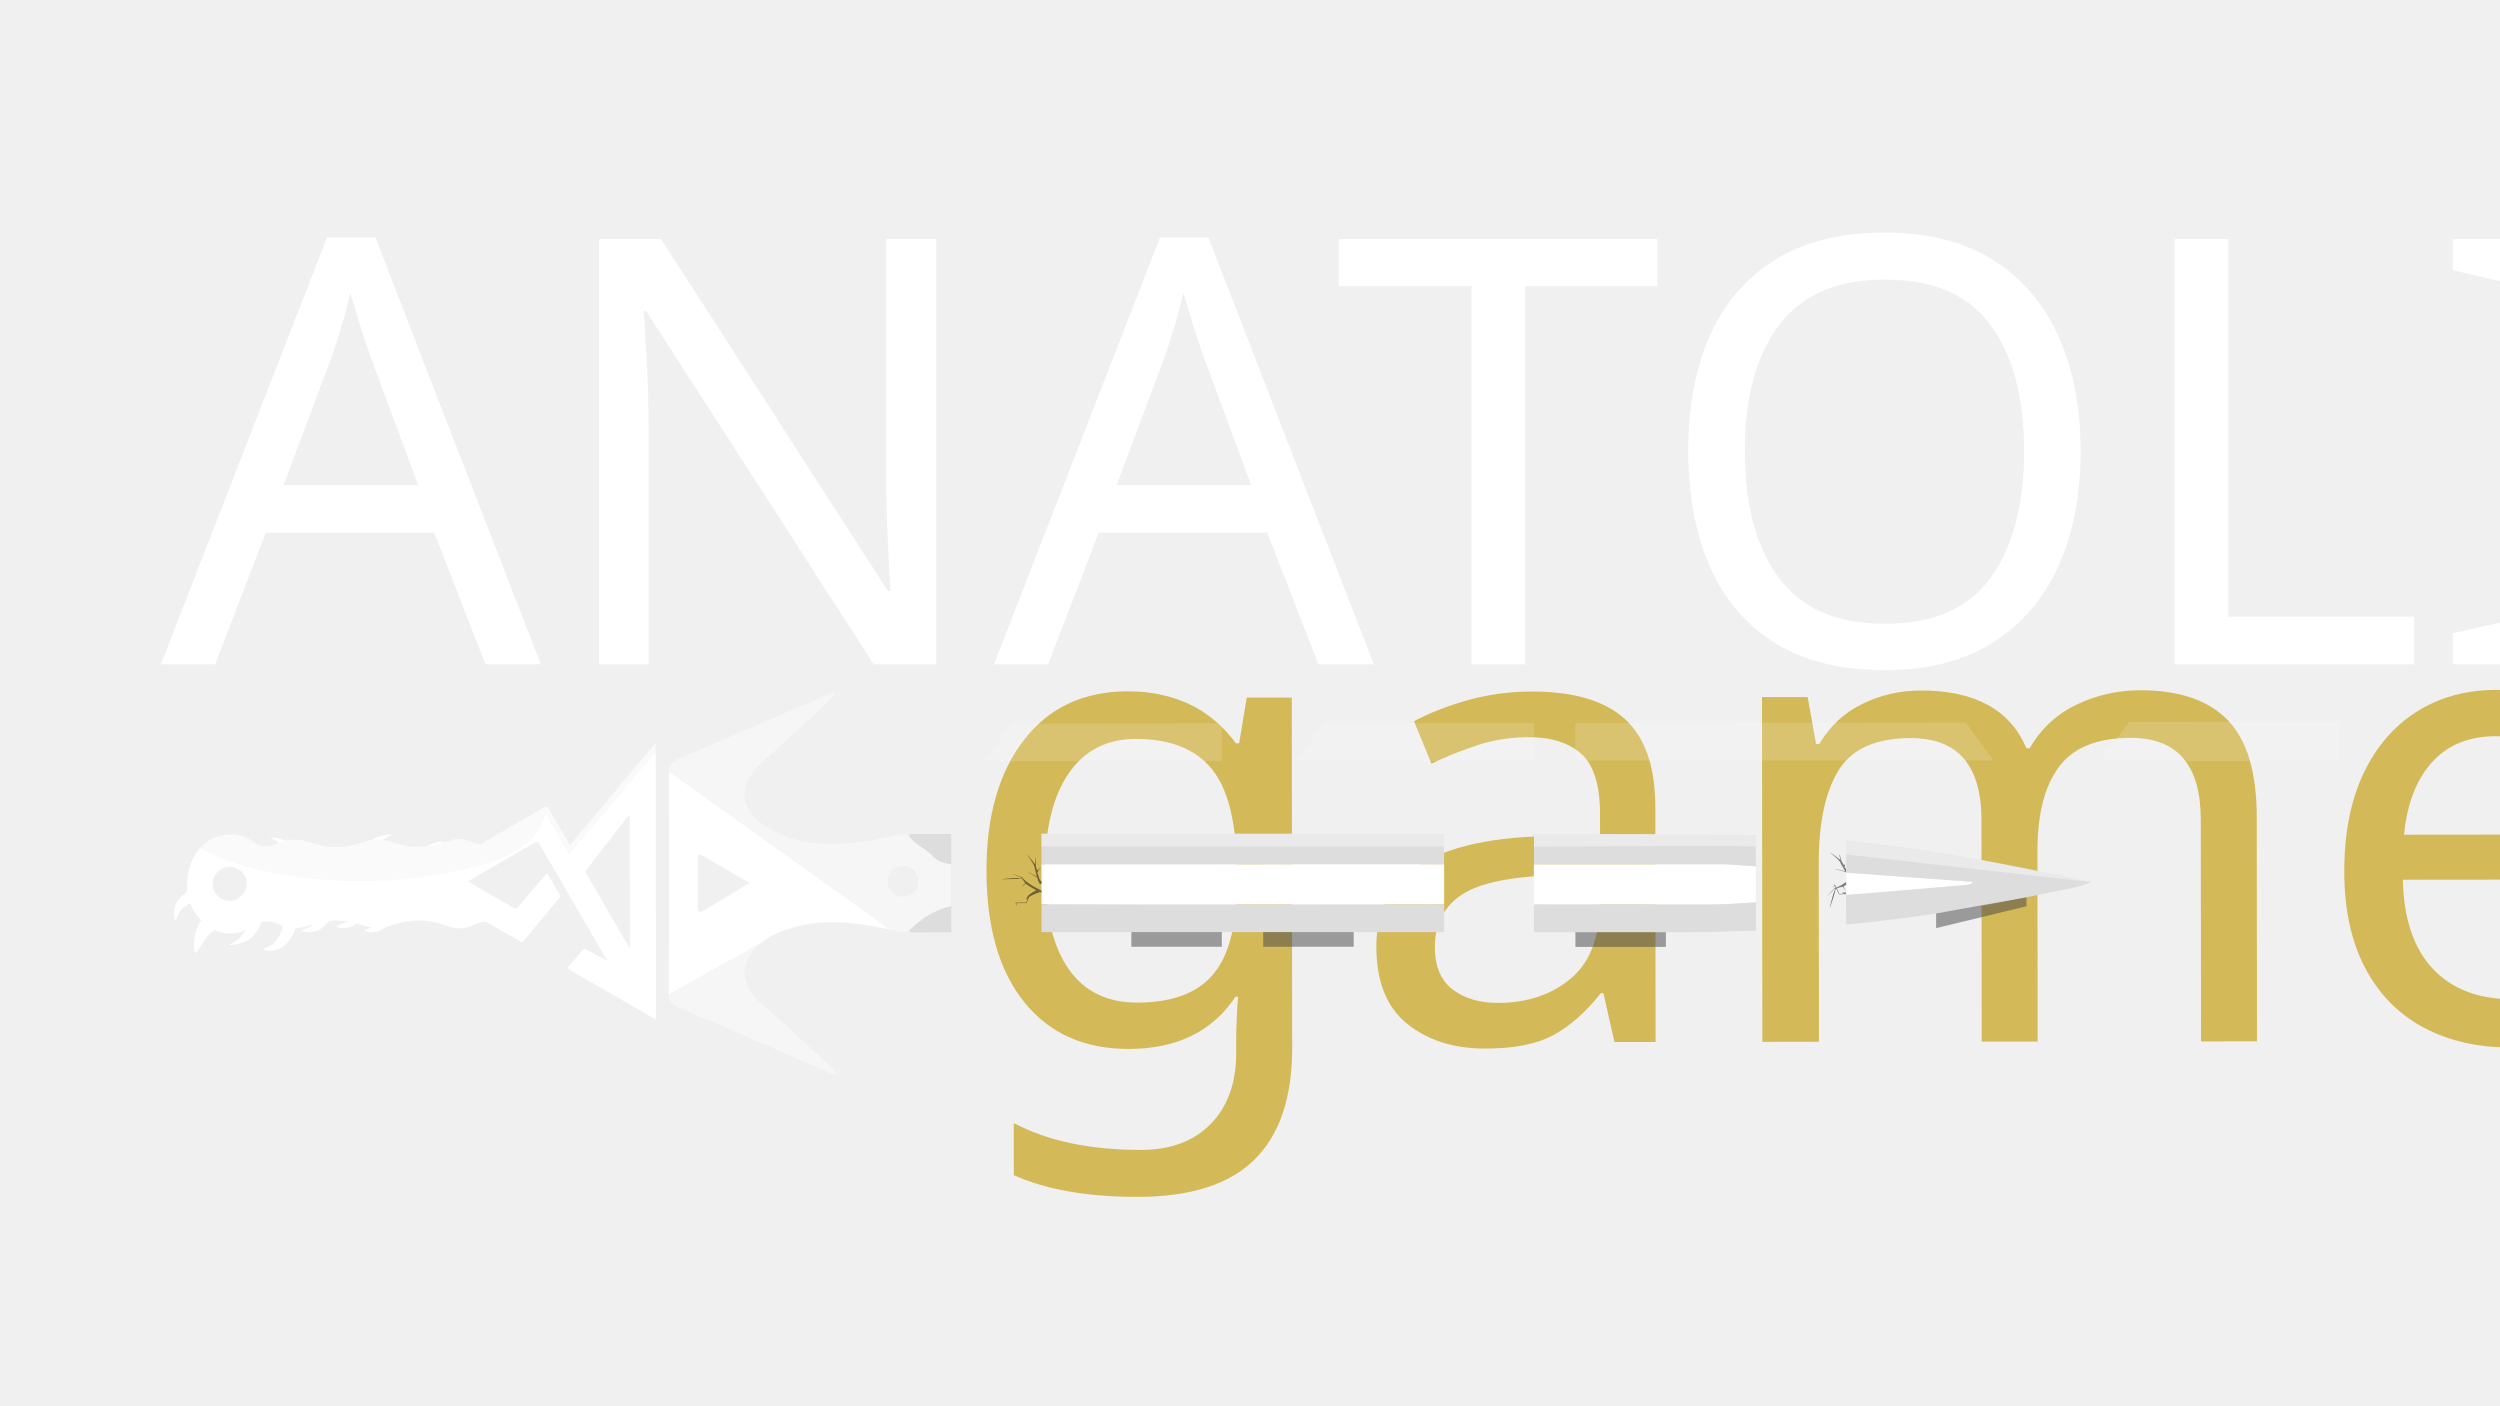
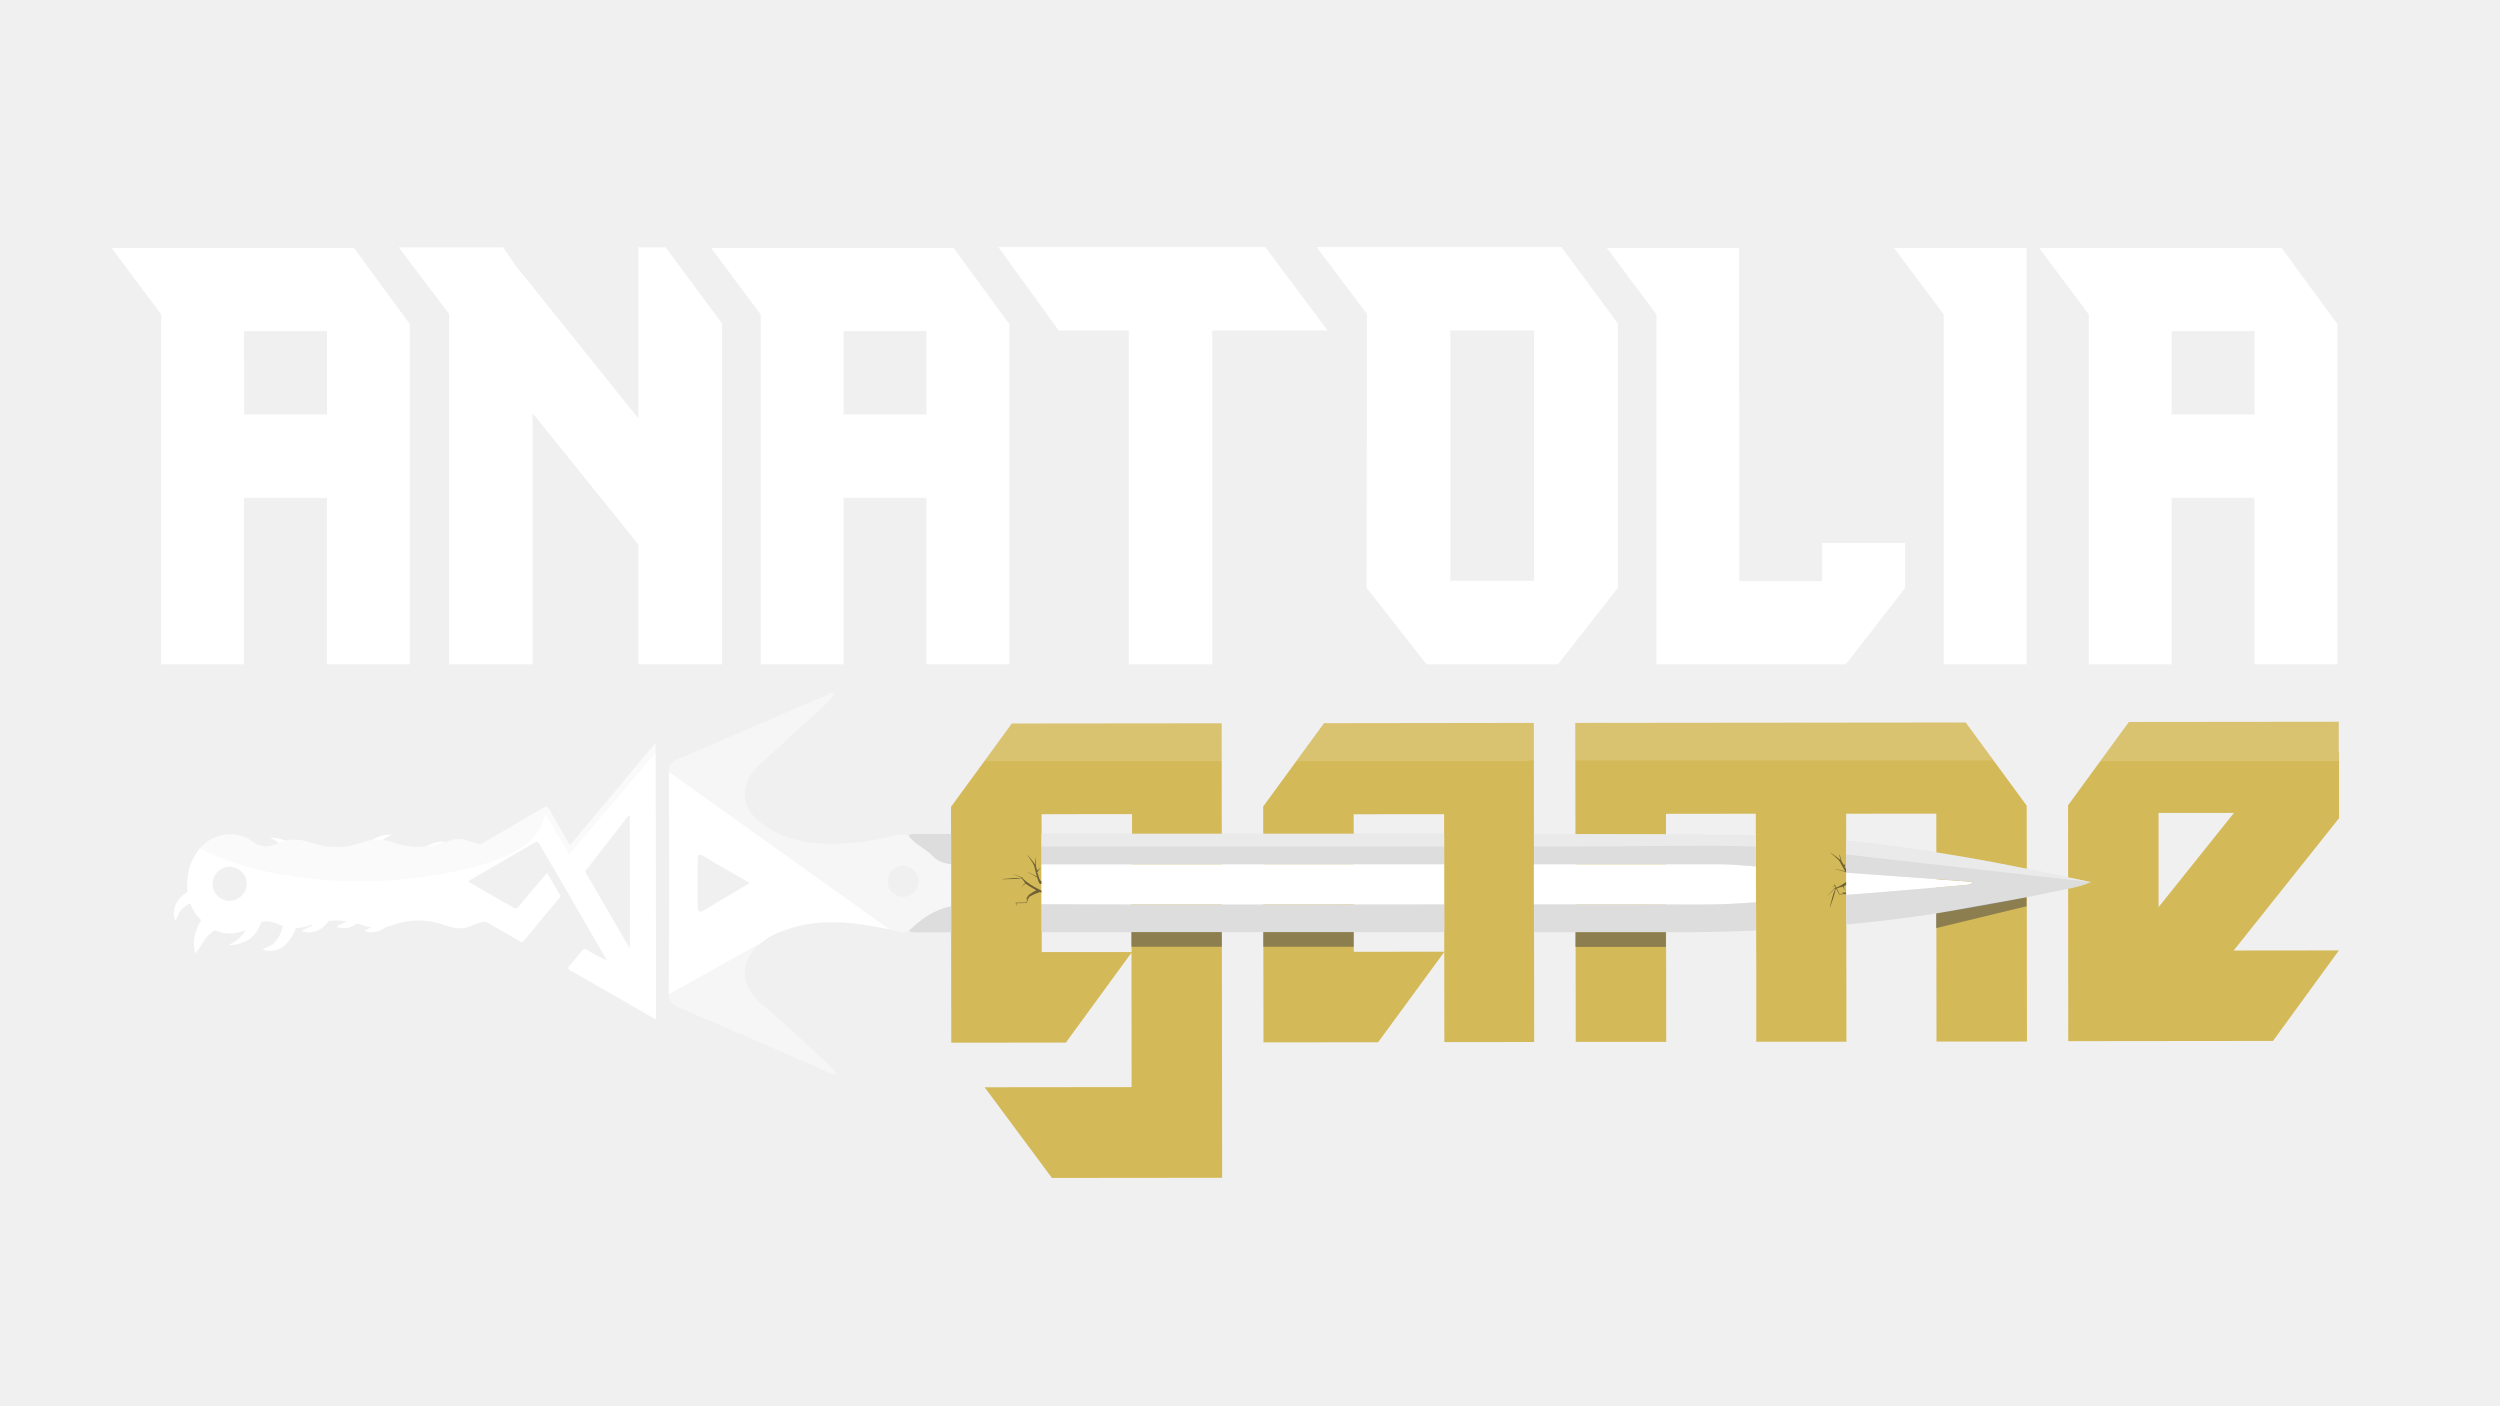
<svg xmlns="http://www.w3.org/2000/svg" id="Layer_1" data-name="Layer 1" viewBox="0 0 1366 768">
  <defs>
-     <style>.cls-1{font-size:351.45px;fill:#d4b958;}.cls-1,.cls-2{font-family:BigSpace, Big Space;}.cls-2{font-size:325.35px;}.cls-12,.cls-13,.cls-2,.cls-3,.cls-6{fill:#fff;}.cls-4{fill:#3d3d3e;}.cls-5{fill:#ddd;}.cls-6{opacity:0.38;}.cls-7{fill:#434344;}.cls-7,.cls-8{opacity:0.5;}.cls-8{fill:#0a0a0a;}.cls-9{fill:none;}.cls-10,.cls-14{fill:#b2b2b2;}.cls-10{opacity:0.12;}.cls-11{opacity:0.4;}.cls-12{opacity:0.35;}.cls-13{opacity:0.1;}.cls-14{opacity:0.07;}</style>
+     <style>.cls-1{fill:#d4b958;}.cls-2{fill:#fff;}.cls-3{fill:#3d3d3e;}.cls-4{fill:#ddd;}.cls-5{opacity:0.38;}.cls-6{opacity:0.5;}.cls-7{fill:#434344;}.cls-8{fill:#0a0a0a;}.cls-9{fill:none;}.cls-10{opacity:0.12;}.cls-11{fill:#b2b2b2;}.cls-12{opacity:0.4;}.cls-13{opacity:0.35;}.cls-14{opacity:0.1;}.cls-15{opacity:0.07;}</style>
  </defs>
-   <text class="cls-1" transform="translate(519.77 569.73) rotate(-0.06)">game</text>
-   <text class="cls-2" transform="translate(87.93 362.95)">ANATOLIA</text>
-   <path class="cls-3" d="M789.08,473.19v-1h-.7q-109.65,0-219.31.06l0,21.81c73.33.36,146.67.12,220,.12" />
-   <path class="cls-3" d="M959.38,473.41l-14.28-1c-2.3-.17-4.63-.15-7-.16h-100v22q45.81,0,91.62.06c10,0,19.84-.5,29.69-1.24" />
-   <path class="cls-3" d="M1008.75,489c22-1.6,44-3.62,66-5.47a4.46,4.46,0,0,0,3.32-1.62q-10.53-.8-21-1.57l-48.26-3.44" />
-   <path class="cls-4" d="M458.38,378.86l0,0,.21.08Z" />
-   <path class="cls-5" d="M504.77,509.44h15V495.07c-10.05,2.14-16.75,7.29-23.35,13.67C499,509.86,502,509.44,504.77,509.44Z" />
-   <path class="cls-5" d="M519.73,455.69H503.17c-2.3,0-4.69-.3-6.82.72,2.8,4.77,9.24,7.18,13.07,11.26,2.71,2.9,6.09,4.17,10.31,4.59V455.69Z" />
-   <path class="cls-5" d="M789.1,496.67v-2.46c-73.33,0-146.67.24-220-.12l0,15.23h65.29q77.36,0,154.71,0" />
-   <path class="cls-5" d="M789.06,457.66v-2.1c-5.37,0-104.27,0-154.32,0H569.06v16.72q109.65-.11,219.31-.06h.7" />
-   <path class="cls-6" d="M789.06,456.43v-.88h-220v7q109.65,0,219.31,0h.7" />
-   <path class="cls-5" d="M959.44,493c-9.85.74-19.74,1.27-29.69,1.24q-45.81-.13-91.62-.06v15.16q43.93,0,87.87,0c10.67,0,31.51-.81,33.49-.89" />
-   <path class="cls-5" d="M1008.76,505.12l1.23-.1c38.5-3.45,76.13-10.15,113.37-18.06,6-1.26,12.35-2,19.21-5-23.4-4.87-45.28-9.57-67.49-13.41-22-3.79-44.09-7-66.35-9.2v17.47L1057,480.3q10.53.76,21,1.57a4.46,4.46,0,0,1-3.32,1.62c-22,1.85-43.94,3.87-66,5.47v3.67" />
-   <path class="cls-5" d="M959.33,456.19c-4.67-.13-9.34-.23-14-.25q-53.58-.22-107.17-.25v16.53h100c2.32,0,4.65,0,7,.16l14.28,1" />
-   <rect class="cls-7" x="618.17" y="509.3" width="49.42" height="8.01" />
-   <rect class="cls-7" x="690.24" y="509.3" width="49.42" height="8.01" />
-   <rect class="cls-7" x="860.81" y="509.37" width="49.42" height="8.01" />
-   <polygon class="cls-7" points="1107.29 495.18 1057.9 507.11 1057.9 499.13 1107.29 490.29 1107.29 495.18" />
-   <path class="cls-8" d="M569.06,486.64l-3.82-2a39,39,0,0,1-4.54-3c-.65-.49-1.42-1.39-2.24-2l.38.13c.1,0,.17-.13.07-.18-1.76-.75-3.59-1.35-5.39-2,0,0-.07.06,0,.08,1.41.57,2.82,1.18,4.25,1.72l.3.36c-3.35-.22-6.91.33-10.25.56-.08,0-.08.14,0,.13,3.39-.13,7,0,10.36-.56a24.61,24.61,0,0,1,2,2.68,9.54,9.54,0,0,0-.78.66,5,5,0,0,0-1.24,1.64,0,0,0,0,0,.06,0,5.53,5.53,0,0,1,1.39-1.54,3.64,3.64,0,0,1,.8-.43l.07,0a41.52,41.52,0,0,0,4.21,2.71c.51.29,1,.57,1.54.84a26.2,26.2,0,0,0-3.65,2.2c-.16.1-.3.21-.45.31-.27.38-.57.73-.81,1.12s-.57.95-.81,1.44l.95-.74a15.36,15.36,0,0,0-.6,2.38c-1.68,0-3.39,0-5.08.06a.09.09,0,0,1,0-.05c0-.15-.25-.19-.28,0s0,.07,0,.11l-.84.05a.08.08,0,0,0,0,.16l.8,0a8.18,8.18,0,0,0-.1,1.48,0,0,0,0,0,.07,0,7.54,7.54,0,0,0,.33-1.48c1.69,0,3.39,0,5.07-.1,0,.08,0,.16,0,.23a.05.05,0,0,0,.1,0c0-.09,0-.19.08-.28a.16.16,0,0,0,0-.09c.33-1,.87-2,1.2-3,.31-.23.62-.45.94-.66a25.58,25.58,0,0,1,4.69-2,.89.89,0,0,0,.3-.18,3.26,3.26,0,0,0,1,.3Z" />
-   <path class="cls-8" d="M1008.75,486.85a4.9,4.9,0,0,1-1.13-1.55,3.16,3.16,0,0,1-.23-.89v-.07c.47-.27.92-.57,1.36-.86v-1.56c-.91.62-1.83,1.23-2.79,1.79s-2.17,1-3.14,1.57c.09-.11.2-.21.29-.32s-.09-.21-.18-.12c-1.54,1.46-2.91,3-4.34,4.57,0,0,0,.09.09,0,1.18-1.18,2.42-2.36,3.58-3.57l.54-.18c-1.47,3.14-2.1,6.71-3,10,0,.09.14.13.17,0,1.06-3.27,2.56-6.71,3.06-10.08a38,38,0,0,1,3.9-1.11,5.84,5.84,0,0,0,.5.94,5.06,5.06,0,0,0,1.36,1.53Z" />
-   <path class="cls-8" d="M1008.75,487.78c-.21,0-.41-.09-.62-.11a14.92,14.92,0,0,0-1.65-.1l1.08.53a16,16,0,0,0-2.4.5c-.71-1.52-1.45-3.07-2.26-4.55h0a.14.14,0,0,0-.09-.27l-.1,0c-.13-.25-.27-.5-.41-.74a.08.08,0,0,0-.14.07c.1.25.22.49.32.73a9.11,9.11,0,0,0-1.37.55,0,0,0,0,0,0,.08,8.38,8.38,0,0,0,1.48-.35c.7,1.53,1.5,3,2.29,4.52l-.22.06c-.06,0,0,.1,0,.09l.29-.05a.13.13,0,0,0,.09,0c1.08-.16,2.19-.09,3.26-.24l.37.21Z" />
-   <path class="cls-8" d="M569.06,481.49l-.58-.29c-.72-.87-1-2.71-1.43-3.81-.11-.3-.22-.61-.34-.91a.88.88,0,0,0,.35-.2c.21-.18.22-.33.32-.58a5.89,5.89,0,0,1,1.1-1.31.08.08,0,0,0-.12-.12,10.74,10.74,0,0,1-1.15,1c-.2.11-.41.12-.6.24-.19-.74-.34-1.43-.59-2.12a33.62,33.62,0,0,0-.23-5.14s0,0,0,0a26,26,0,0,0-.14,3.95c0,.1,0,.2,0,.3-.09-.16-.19-.31-.3-.47-1.16-1.62-2.46-3.18-3.76-4.7,0-.06-.16,0-.11.08a54.44,54.44,0,0,1,3.14,4.72,10.87,10.87,0,0,1,.62,1.53.22.22,0,0,0,0,.21c.48,1.68.86,3.4,1.32,5.09-1.59-.88-3.21-1.69-4.88-2.41-.08,0-.11.09,0,.13a42.4,42.4,0,0,1,5,2.73c.17.62.36,1.23.58,1.83a5.38,5.38,0,0,0,.92,1.7,2.64,2.64,0,0,0,.94,0Z" />
-   <path class="cls-8" d="M1008.7,474.93c-.14-.22-.27-.45-.4-.63s-.37-.53-.56-.79a.87.87,0,0,0,.28-.29c.07-.09.19,0,.33.11a1,1,0,0,1-.09-.18,1.51,1.51,0,0,1-.11-.22,1.12,1.12,0,0,1-.11-.25,1.48,1.48,0,0,1-.13-.21,1.22,1.22,0,0,1-.12-.19,3,3,0,0,0-.4.3,20.45,20.45,0,0,0-1.12-1.89c-.29-1.1-.59-2.22-.95-3.3,0,0,0-.07-.05-.1a1.12,1.12,0,0,1-.32-.53.13.13,0,0,1-.06-.07c.18,1,.46,2,.7,3l.06.29a5.11,5.11,0,0,0-.41-.38c-1.53-1.27-3.19-2.45-4.83-3.58-.06-.05-.15,0-.09.11a56.1,56.1,0,0,1,4.25,3.75,11.2,11.2,0,0,1,1,1.33.2.2,0,0,0,0,.21c.9,1.49,1.7,3.06,2.58,4.58a54.09,54.09,0,0,0-5.33-1.08c-.09,0-.09.11,0,.13a41.12,41.12,0,0,1,5.57,1.36l.31.48Z" />
-   <path class="cls-3" d="M509.42,467.67c-3.83-4.08-10.27-6.49-13.07-11.26-2.84-1.14-5.43-.23-8.2.36-5.7,1.22-11.42,2.53-17.26,3.2-17.21,2-34,2-49-6.29C404.55,444,402,430,415.43,417.41c5-4.68,10.27-9.2,15.22-13.91,8.55-8.17,18.38-15.59,25.67-24.49-2.84-1.2-4.56.78-6.46,1.59-26.52,11.34-52.89,22.87-79.46,34.14-4.12,1.74-4.92,3.85-4.91,7,.1,40.51.17,81-.09,121.53,0,4,2.13,5.86,6.27,7.6,12.41,5.21,24.72,10.57,37,15.91,15.7,6.79,31.38,13.62,47.88,20.78-.43-3.66-3.38-5.41-5.52-7.38-11.42-10.53-22.55-21.26-34.63-31.35-15.73-13.15-11.54-30.6,9.89-39.57,19.46-8.14,39.52-5.64,59.59-1.48,3.42.71,6.7,2.36,10.46.94,6.6-6.38,13.3-11.53,23.35-13.67V472.26C515.51,471.84,512.13,470.57,509.42,467.67Zm-125.33,30c-2.54,1.48-2.86-.4-2.86-2.37q0-12.84,0-25.69c0-2.83.8-3.29,3.43-1.68,7.9,4.83,16,9.35,24.95,14.53C400.58,487.88,392.38,492.86,384.09,497.68ZM493.48,490a8.44,8.44,0,1,1,8.43-8.43A8.43,8.43,0,0,1,493.48,490Z" />
+   <path class="cls-1" d="M538,594.08l80.31-.09-.07-73.45L582.4,569.66l-62.63.07-.14-128.88,33.24-45.51,114.64-.12.26,248.32-93,.09Zm80.2-104.25h.35l0-45-49.42.05.08,75.33,49.08,0Z" />
+   <path class="cls-1" d="M690.21,440.67l33.24-45.51L838.08,395l.19,174.35-49.08.05-.05-49.25L753,569.48l-62.64.07Zm98.85,4.19-49.42.05.08,75.16,49.42-.05Z" />
+   <path class="cls-1" d="M860.74,395l213.31-.22,33.34,45.44.13,128.88-49.42,0L1058,444.57l-49.25.05.13,124.59-49.25,0,0-38.44-.27-86.15-49.08.06.14,124.59-49.43,0Z" />
+   <path class="cls-1" d="M1130,440l33.24-45.51,114.64-.12v16.47h.18l0,36.21-57.58,72.31,57.49-.06-36,49.46-111.88.12Zm90.61,4.2-41.18,0,0,51.48Z" />
+   <path class="cls-2" d="M193.41,135.46l30.5,41.63V363H178.64v-91H133.36v91H88.09V171.84L60.92,135.46Zm-60,91h45.28V180.9H133.36Z" />
+   <path class="cls-2" d="M363.71,135.15l30.82,41.62V363H348.78V297.5L291,225.7V363H245.36V171.53l-27.48-36.38h57l7,10.16,66.88,83.25V135.15Z" />
+   <path class="cls-2" d="M521,135.46l30.5,41.63V363H506.21v-91H460.93v91H415.66V171.84l-27.17-36.38Zm-60.05,91h45.28V180.9H460.93Z" />
+   <path class="cls-2" d="M616.77,363V180.58H578.49l-33-45.59H691.28l34.15,45.59H662.37V363Z" />
+   <path class="cls-2" d="M746.72,321.17l.16-149.64L719.4,135H853.16L884,176.77v144.4L851.25,363h-71.8Zm91.5-140.59H792.47V317.36h45.75Z" />
+   <path class="cls-2" d="M905.11,363V171.84l-27.17-36.38h72.28v80.71h.16V317.52h45.28V296.71h45.27v24.62L1008.52,363Z" />
+   <path class="cls-2" d="M1062.06,171.84l-27.17-36.38h72.44V363h-45.27Z" />
+   <path class="cls-2" d="M1246.66,135.46l30.5,41.63V363h-45.28v-91h-45.27v91h-45.28V171.84l-27.16-36.38Zm-60.05,91h45.27V180.9h-45.27Z" />
+   <path class="cls-2" d="M789.08,473.19v-1h-.7q-109.65,0-219.31.06l0,21.81c73.33.36,146.67.12,220,.12" />
+   <path class="cls-2" d="M959.38,473.41l-14.28-1c-2.3-.17-4.63-.15-7-.16h-100v22q45.81,0,91.62.06c10,0,19.84-.5,29.69-1.24" />
+   <path class="cls-2" d="M1008.75,489c22-1.6,44-3.62,66-5.47a4.46,4.46,0,0,0,3.32-1.62q-10.53-.8-21-1.57l-48.26-3.44" />
+   <path class="cls-3" d="M458.38,378.86l0,0,.21.08Z" />
+   <path class="cls-4" d="M504.77,509.44h15V495.07c-10.05,2.14-16.75,7.29-23.35,13.67C499,509.86,502,509.44,504.77,509.44Z" />
+   <path class="cls-4" d="M519.73,455.69H503.17c-2.3,0-4.69-.3-6.82.72,2.8,4.77,9.24,7.18,13.07,11.26,2.71,2.9,6.09,4.17,10.31,4.59V455.69Z" />
+   <path class="cls-4" d="M789.1,496.67v-2.46c-73.33,0-146.67.24-220-.12l0,15.23h65.29q77.36,0,154.71,0" />
+   <path class="cls-4" d="M789.06,457.66v-2.1c-5.37,0-104.27,0-154.32,0H569.06v16.72q109.65-.11,219.31-.06h.7" />
+   <g class="cls-5">
+     <path class="cls-2" d="M789.06,456.43v-.88h-220v7q109.65,0,219.31,0h.7" />
+   </g>
+   <path class="cls-4" d="M959.44,493c-9.85.74-19.74,1.27-29.69,1.24q-45.81-.13-91.62-.06v15.16q43.93,0,87.87,0c10.67,0,31.51-.81,33.49-.89" />
+   <path class="cls-4" d="M1008.76,505.12l1.23-.1c38.5-3.45,76.13-10.15,113.37-18.06,6-1.26,12.35-2,19.21-5-23.4-4.87-45.28-9.57-67.49-13.41-22-3.79-44.09-7-66.35-9.2v17.47L1057,480.3q10.53.76,21,1.57a4.46,4.46,0,0,1-3.32,1.62c-22,1.85-43.94,3.87-66,5.47v3.67" />
+   <path class="cls-4" d="M959.33,456.19c-4.67-.13-9.34-.23-14-.25q-53.58-.22-107.17-.25v16.53h100c2.32,0,4.65,0,7,.16l14.28,1" />
+   <g class="cls-6">
+     <rect class="cls-7" x="618.17" y="509.3" width="49.42" height="8.01" />
+   </g>
+   <g class="cls-6">
+     <rect class="cls-7" x="690.24" y="509.3" width="49.42" height="8.01" />
+   </g>
+   <g class="cls-6">
+     <rect class="cls-7" x="860.81" y="509.37" width="49.42" height="8.01" />
+   </g>
+   <g class="cls-6">
+     <polygon class="cls-7" points="1107.29 495.18 1057.9 507.11 1057.9 499.13 1107.29 490.29 1107.29 495.18" />
+   </g>
+   <g class="cls-6">
+     <path class="cls-8" d="M569.06,486.64l-3.82-2a39,39,0,0,1-4.54-3c-.65-.49-1.42-1.39-2.24-2l.38.13c.1,0,.17-.13.07-.18-1.76-.75-3.59-1.35-5.39-2,0,0-.07.06,0,.08,1.41.57,2.82,1.18,4.25,1.72l.3.36c-3.35-.22-6.91.33-10.25.56-.08,0-.08.14,0,.13,3.39-.13,7,0,10.36-.56a24.61,24.61,0,0,1,2,2.68,9.54,9.54,0,0,0-.78.66,5,5,0,0,0-1.24,1.64,0,0,0,0,0,.06,0,5.53,5.53,0,0,1,1.39-1.54,3.64,3.64,0,0,1,.8-.43l.07,0a41.52,41.52,0,0,0,4.21,2.71c.51.29,1,.57,1.54.84a26.2,26.2,0,0,0-3.65,2.2c-.16.1-.3.21-.45.31-.27.38-.57.73-.81,1.12s-.57.95-.81,1.44l.95-.74a15.36,15.36,0,0,0-.6,2.38c-1.68,0-3.39,0-5.08.06a.09.09,0,0,1,0-.05c0-.15-.25-.19-.28,0s0,.07,0,.11l-.84.05a.08.08,0,0,0,0,.16l.8,0a8.18,8.18,0,0,0-.1,1.48,0,0,0,0,0,.07,0,7.54,7.54,0,0,0,.33-1.48c1.69,0,3.39,0,5.07-.1,0,.08,0,.16,0,.23a.05.05,0,0,0,.1,0c0-.09,0-.19.08-.28a.16.16,0,0,0,0-.09c.33-1,.87-2,1.2-3,.31-.23.62-.45.94-.66a25.58,25.58,0,0,1,4.69-2,.89.89,0,0,0,.3-.18,3.26,3.26,0,0,0,1,.3Z" />
+   </g>
+   <g class="cls-6">
+     <path class="cls-8" d="M1008.75,486.85a4.9,4.9,0,0,1-1.13-1.55,3.16,3.16,0,0,1-.23-.89v-.07c.47-.27.92-.57,1.36-.86v-1.56c-.91.62-1.83,1.23-2.79,1.79s-2.17,1-3.14,1.57c.09-.11.2-.21.29-.32s-.09-.21-.18-.12c-1.54,1.46-2.91,3-4.34,4.57,0,0,0,.09.09,0,1.18-1.18,2.42-2.36,3.58-3.57l.54-.18c-1.47,3.14-2.1,6.71-3,10,0,.09.14.13.17,0,1.06-3.27,2.56-6.71,3.06-10.08a38,38,0,0,1,3.9-1.11,5.84,5.84,0,0,0,.5.94,5.06,5.06,0,0,0,1.36,1.53Z" />
+   </g>
+   <g class="cls-6">
+     <path class="cls-8" d="M1008.75,487.78c-.21,0-.41-.09-.62-.11a14.92,14.92,0,0,0-1.65-.1l1.08.53a16,16,0,0,0-2.4.5c-.71-1.52-1.45-3.07-2.26-4.55h0a.14.14,0,0,0-.09-.27l-.1,0c-.13-.25-.27-.5-.41-.74a.08.08,0,0,0-.14.07c.1.25.22.49.32.73a9.11,9.11,0,0,0-1.37.55,0,0,0,0,0,0,.08,8.38,8.38,0,0,0,1.48-.35c.7,1.53,1.5,3,2.29,4.52l-.22.06c-.06,0,0,.1,0,.09l.29-.05a.13.13,0,0,0,.09,0c1.08-.16,2.19-.09,3.26-.24l.37.21Z" />
+   </g>
+   <g class="cls-6">
+     <path class="cls-8" d="M569.06,481.49l-.58-.29c-.72-.87-1-2.71-1.43-3.81-.11-.3-.22-.61-.34-.91a.88.88,0,0,0,.35-.2c.21-.18.22-.33.32-.58a5.89,5.89,0,0,1,1.1-1.31.08.08,0,0,0-.12-.12,10.74,10.74,0,0,1-1.15,1c-.2.11-.41.12-.6.24-.19-.74-.34-1.43-.59-2.12a33.62,33.62,0,0,0-.23-5.14s0,0,0,0a26,26,0,0,0-.14,3.95c0,.1,0,.2,0,.3-.09-.16-.19-.31-.3-.47-1.16-1.62-2.46-3.18-3.76-4.7,0-.06-.16,0-.11.08a54.44,54.44,0,0,1,3.14,4.72,10.87,10.87,0,0,1,.62,1.53.22.22,0,0,0,0,.21c.48,1.68.86,3.4,1.32,5.09-1.59-.88-3.21-1.69-4.88-2.41-.08,0-.11.09,0,.13a42.4,42.4,0,0,1,5,2.73c.17.62.36,1.23.58,1.83a5.38,5.38,0,0,0,.92,1.7,2.64,2.64,0,0,0,.94,0Z" />
+   </g>
+   <g class="cls-6">
+     <path class="cls-8" d="M1008.7,474.93c-.14-.22-.27-.45-.4-.63s-.37-.53-.56-.79a.87.87,0,0,0,.28-.29c.07-.09.19,0,.33.11a1,1,0,0,1-.09-.18,1.51,1.51,0,0,1-.11-.22,1.12,1.12,0,0,1-.11-.25,1.48,1.48,0,0,1-.13-.21,1.22,1.22,0,0,1-.12-.19,3,3,0,0,0-.4.3,20.45,20.45,0,0,0-1.12-1.89c-.29-1.1-.59-2.22-.95-3.3,0,0,0-.07-.05-.1a1.12,1.12,0,0,1-.32-.53.13.13,0,0,1-.06-.07c.18,1,.46,2,.7,3l.06.29a5.11,5.11,0,0,0-.41-.38c-1.53-1.27-3.19-2.45-4.83-3.58-.06-.05-.15,0-.09.11a56.1,56.1,0,0,1,4.25,3.75,11.2,11.2,0,0,1,1,1.33.2.2,0,0,0,0,.21c.9,1.49,1.7,3.06,2.58,4.58a54.09,54.09,0,0,0-5.33-1.08c-.09,0-.09.11,0,.13a41.12,41.12,0,0,1,5.57,1.36l.31.48Z" />
+   </g>
+   <path class="cls-2" d="M509.42,467.67c-3.83-4.08-10.27-6.49-13.07-11.26-2.84-1.14-5.43-.23-8.2.36-5.7,1.22-11.42,2.53-17.26,3.2-17.21,2-34,2-49-6.29C404.55,444,402,430,415.43,417.41c5-4.68,10.27-9.2,15.22-13.91,8.55-8.17,18.38-15.59,25.67-24.49-2.84-1.2-4.56.78-6.46,1.59-26.52,11.34-52.89,22.87-79.46,34.14-4.12,1.74-4.92,3.85-4.91,7,.1,40.51.17,81-.09,121.53,0,4,2.13,5.86,6.27,7.6,12.41,5.21,24.72,10.57,37,15.91,15.7,6.79,31.38,13.62,47.88,20.78-.43-3.66-3.38-5.41-5.52-7.38-11.42-10.53-22.55-21.26-34.63-31.35-15.73-13.15-11.54-30.6,9.89-39.57,19.46-8.14,39.52-5.64,59.59-1.48,3.42.71,6.7,2.36,10.46.94,6.6-6.38,13.3-11.53,23.35-13.67V472.26C515.51,471.84,512.13,470.57,509.42,467.67Zm-125.33,30c-2.54,1.48-2.86-.4-2.86-2.37q0-12.84,0-25.69c0-2.83.8-3.29,3.43-1.68,7.9,4.83,16,9.35,24.95,14.53C400.58,487.88,392.38,492.86,384.09,497.68ZM493.48,490a8.44,8.44,0,1,1,8.43-8.43A8.43,8.43,0,0,1,493.48,490Z" />
  <path class="cls-9" d="M381.24,469.62q0,12.86,0,25.69c0,2,.32,3.85,2.86,2.37,8.29-4.82,16.49-9.8,25.53-15.21-9-5.18-17.05-9.7-24.95-14.53C382,466.33,381.25,466.79,381.24,469.62Z" />
-   <path class="cls-6" d="M959.33,455.88q-7-.08-14-.1-53.58-.09-107.17-.09v.23c0,.06,0,.14,0,.21h0v6.46c33.07,0,67-.46,100-.46,2.32,0,4.65,0,7,.06l14.28.4Z" />
-   <path class="cls-6" d="M1008.72,466.88,1142.57,482c-23.4-4.87-45.28-9.57-67.49-13.41-22-3.79-44.09-7-66.35-9.2v7.49Z" />
-   <path class="cls-10" d="M365.4,543.29c0,4,2.13,5.86,6.27,7.6,12.41,5.21,24.72,10.57,37,15.91,15.7,6.79,31.38,13.62,47.88,20.78-.43-3.66-3.38-5.41-5.52-7.38-11.42-10.52-22.55-21.26-34.63-31.35-15.73-13.15-11.54-30.6,9.89-39.57" />
-   <path class="cls-10" d="M509.42,467.67c-3.83-4.08-10.27-6.49-13.07-11.26-2.84-1.14-5.43-.23-8.2.36-5.7,1.22-11.42,2.53-17.26,3.2-17.21,2-34,2-49-6.29C404.55,444,402,430,415.43,417.41c5-4.68,10.27-9.2,15.22-13.91,8.55-8.17,18.38-15.59,25.67-24.49-2.84-1.2-4.56.78-6.46,1.59-26.52,11.34-52.89,22.87-79.46,34.14-4.12,1.74-4.92,3.85-4.91,7l120.43,86c3.42.71,6.7,2.36,10.46.94,6.6-6.38,13.3-11.53,23.35-13.67V472.26C515.51,471.84,512.13,470.57,509.42,467.67ZM493.48,490a8.44,8.44,0,1,1,8.43-8.43A8.43,8.43,0,0,1,493.48,490Z" />
-   <g class="cls-11">
-     <polygon class="cls-12" points="667.53 415.83 667.51 395.22 552.87 395.34 537.9 415.83 667.53 415.83" />
-     <path class="cls-12" d="M835,415.5h3.11l0-20.46-114.63.12-15.1,20.67H835C835,415.65,835,415.5,835,415.5Z" />
-     <polygon class="cls-12" points="1089.24 415.5 1074.05 394.79 860.74 395.01 860.76 415.5 1089.24 415.5" />
-     <polygon class="cls-12" points="1278.11 415.83 1278.11 410.87 1277.93 410.87 1277.92 394.4 1163.28 394.52 1147.72 415.83 1278.11 415.83" />
+   <g class="cls-5">
+     <path class="cls-2" d="M959.33,455.88q-7-.08-14-.1-53.58-.09-107.17-.09v.23c0,.06,0,.14,0,.21h0v6.46c33.07,0,67-.46,100-.46,2.32,0,4.65,0,7,.06l14.28.4Z" />
  </g>
-   <path class="cls-3" d="M140.55,501.9c-9,0-17.21,2-24.65,7.36-4.31,3.09-5.84,8.14-9.33,11.74h.08c-2.68-9.61,2.62-21.18,12.38-27.46" />
-   <path class="cls-3" d="M143.46,518.72c4.11,2,9.74.5,13.35-3.39a23.73,23.73,0,0,0,5.9-13.29c.95-6.92,4.63-11.52,11.06-14.19-3.06-.68-9.76,1.56-12.3,3.81-4,3.57-5.83,8.23-6.71,13.32a18.6,18.6,0,0,1-5.28,10.51c-1.73,1.7-4.13,2-6,3.27Z" />
-   <path class="cls-3" d="M199,508.56c4.11,2,9.74.51,13.35-3.39a23.73,23.73,0,0,0,5.9-13.28c.94-6.93,4.63-11.53,11.05-14.19-3.05-.69-9.75,1.55-12.29,3.8-4,3.57-5.83,8.23-6.71,13.32a18.6,18.6,0,0,1-5.28,10.51c-1.73,1.7-4.13,2-6,3.27Z" />
-   <path class="cls-3" d="M183.71,506.27c4.11,2,9.74.51,13.35-3.39A23.73,23.73,0,0,0,203,489.6c.94-6.93,4.63-11.53,11-14.19-3-.68-9.76,1.55-12.29,3.8-4,3.58-5.83,8.23-6.72,13.32A18.46,18.46,0,0,1,189.73,503c-1.74,1.7-4.13,2-6,3.27Z" />
-   <path class="cls-3" d="M183.75,487c4.11,2,9.74.5,13.35-3.39a23.73,23.73,0,0,0,5.9-13.29c.94-6.92,4.63-11.52,11.05-14.19-3.05-.68-9.75,1.56-12.29,3.81-4,3.57-5.83,8.23-6.71,13.32a18.6,18.6,0,0,1-5.28,10.51c-1.73,1.7-4.13,2-6,3.27Z" />
-   <path class="cls-3" d="M164.73,508.56c4.11,2,9.75.51,13.35-3.39a23.66,23.66,0,0,0,5.9-13.28c1-6.93,4.64-11.53,11.06-14.19-3.06-.69-9.76,1.55-12.3,3.8-4,3.57-5.83,8.23-6.71,13.32a18.6,18.6,0,0,1-5.28,10.51c-1.73,1.7-4.13,2-6,3.27Z" />
-   <path class="cls-3" d="M155.26,485.38c-4.11-2-9.75-.51-13.35,3.39a23.7,23.7,0,0,0-5.9,13.28c-.95,6.92-4.63,11.53-11.06,14.19,3.06.68,9.76-1.56,12.3-3.81,4-3.57,5.83-8.22,6.71-13.31a18.54,18.54,0,0,1,5.28-10.51c1.73-1.7,4.13-2,6-3.27Z" />
-   <path class="cls-3" d="M109.65,491.77a18.53,18.53,0,0,0-10.52,5.28c-1.69,1.73-2,4.13-3.27,6h0c-2-4.11-.5-9.75,3.39-13.35a23.66,23.66,0,0,1,13.29-5.9" />
-   <path class="cls-3" d="M212.86,490.82c4.12,2,9.75.51,13.35-3.39a23.66,23.66,0,0,0,5.9-13.28c.95-6.93,4.64-11.53,11.06-14.19-3-.69-9.76,1.55-12.3,3.8-4,3.57-5.82,8.23-6.71,13.32a18.58,18.58,0,0,1-5.27,10.51c-1.74,1.7-4.14,2-6,3.27Z" />
-   <path class="cls-3" d="M177.88,488.67c-4.11,2-9.75.51-13.35-3.39a23.66,23.66,0,0,1-5.9-13.28c-.95-6.93-4.64-11.53-11.06-14.19,3.05-.68,9.76,1.55,12.3,3.8,4,3.58,5.83,8.23,6.71,13.32a18.48,18.48,0,0,0,5.28,10.51c1.73,1.7,4.13,2,6,3.27Z" />
-   <path class="cls-13" d="M109.15,463.64A22.31,22.31,0,0,1,127.39,456" />
-   <path class="cls-3" d="M265.57,503.66q9,5.18,17.93,10.33c.89.51,1.66,1.43,2.8,0,6.65-8.14,13.38-16.2,20.09-24.28L298.92,477c-5.13,6-10.31,12-15.37,18.15-1.06,1.29-1.76,1.56-3.28.66-1.89-1.11-3.81-2.19-5.71-3.3q-8.6-5-17.22-9.95c-.46-.27-1.06-.4-1.33-1.18l9.09-5.27c3.17-1.83,6.33-3.69,9.51-5.52h0c5.74-3.32,11.48-6.62,17.19-10,1.54-.91,2.26-.82,3.12.8,1.86,3.48,3.92,6.84,5.89,10.25l2.41,4c2.14,3.64,4.23,7.3,6.34,11q11,19,22.06,38.09a87.06,87.06,0,0,1-10.82-5.69c-1.31-.79-2-.66-2.95.57-2.05,2.67-4.21,5.28-6.5,7.75-1.36,1.47-1.13,2,.56,3,14.11,8,28.16,16.18,42.24,24.28,1.35.78,2.72,1.51,4.31,2.39-.06-48.63-.13-96.94-.19-145.87,0-1.78,0-3.55,0-5.33l-46.86,56C307.46,455,303.68,448.56,300,442c-.75-1.31-1.28-1.65-2.73-.81l-.9.53q-17,9.89-34,19.74h0c-2.55-.67-5.06-1.56-7.58-2.44-3.8-1.34-7.68-.32-11.37,1a41.75,41.75,0,0,1-29.24.08c-5.79-2.06-11.19-1.67-16.94.39a39.89,39.89,0,0,1-26.5.16c-6.63-2.23-12.73-2.85-19.09.18-4.65,2.21-9.05,2.4-13.5-.95a19,19,0,0,0-10.73-4,22.31,22.31,0,0,0-18.24,7.65,29,29,0,0,0-6.48,14.49c-1.78,10.83,1.25,20.55,10.25,27.39,7.93,6,16.63,6.22,24.88.61,4.93-3.36,9.53-3.31,14.61-.88,5.54,2.65,11.13,2.52,16.9.41a41.37,41.37,0,0,1,28.7-.05,23.47,23.47,0,0,0,16.41,0,41.25,41.25,0,0,1,28.7.08c4.91,1.81,9.87,2.47,14.68.17a24.19,24.19,0,0,1,7.77-2.21M125.38,492.25a9.32,9.32,0,1,1,9.44-9A9.54,9.54,0,0,1,125.38,492.25Zm218.41,25.49-19.11-33c-1.66-2.86-3.29-5.73-5-8.57l23.61-30.35a4.38,4.38,0,0,1,.8-.47c0,24.24.07,48.26.11,72.27Z" />
-   <path class="cls-13" d="M358.26,405.85l-46.86,56" />
-   <path class="cls-14" d="M358.27,411.18c0-1.78,0-3.55,0-5.33l-46.86,56C307.46,455,303.68,448.56,300,442c-.54-.94-1-1.39-1.72-1.24v0h0l-35.91,20.7c-2.55-.67-5.06-1.56-7.58-2.44-3.8-1.34-7.68-.32-11.37,1a41.75,41.75,0,0,1-29.24.08c-5.79-2.06-11.19-1.67-16.94.39a39.89,39.89,0,0,1-26.5.16c-6.63-2.23-12.73-2.85-19.09.18-4.65,2.21-9.05,2.4-13.5-.95a19,19,0,0,0-10.73-4,22.31,22.31,0,0,0-18.24,7.65c20.7,11,51.93,17.94,86.87,17.94A247.61,247.61,0,0,0,232.27,479c41-6.11,62.46-16,65.62-34.56L311,466.81Z" />
+   <g class="cls-5">
+     <path class="cls-2" d="M1008.72,466.88,1142.57,482c-23.4-4.87-45.28-9.57-67.49-13.41-22-3.79-44.09-7-66.35-9.2v7.49Z" />
+   </g>
+   <g class="cls-10">
+     <path class="cls-11" d="M365.4,543.29c0,4,2.13,5.86,6.27,7.6,12.41,5.21,24.72,10.57,37,15.91,15.7,6.79,31.38,13.62,47.88,20.78-.43-3.66-3.38-5.41-5.52-7.38-11.42-10.52-22.55-21.26-34.63-31.35-15.73-13.15-11.54-30.6,9.89-39.57" />
+   </g>
+   <g class="cls-10">
+     <path class="cls-11" d="M509.42,467.67c-3.83-4.08-10.27-6.49-13.07-11.26-2.84-1.14-5.43-.23-8.2.36-5.7,1.22-11.42,2.53-17.26,3.2-17.21,2-34,2-49-6.29C404.55,444,402,430,415.43,417.41c5-4.68,10.27-9.2,15.22-13.91,8.55-8.17,18.38-15.59,25.67-24.49-2.84-1.2-4.56.78-6.46,1.59-26.52,11.34-52.89,22.87-79.46,34.14-4.12,1.74-4.92,3.85-4.91,7l120.43,86c3.42.71,6.7,2.36,10.46.94,6.6-6.38,13.3-11.53,23.35-13.67V472.26C515.51,471.84,512.13,470.57,509.42,467.67ZM493.48,490a8.44,8.44,0,1,1,8.43-8.43A8.43,8.43,0,0,1,493.48,490Z" />
+   </g>
+   <g class="cls-12">
+     <g class="cls-13">
+       <polygon class="cls-2" points="667.53 415.83 667.51 395.22 552.87 395.34 537.9 415.83 667.53 415.83" />
+     </g>
+     <g class="cls-13">
+       <path class="cls-2" d="M835,415.5h3.11l0-20.46-114.63.12-15.1,20.67H835C835,415.65,835,415.5,835,415.5Z" />
+     </g>
+     <g class="cls-13">
+       <polygon class="cls-2" points="1089.24 415.5 1074.05 394.79 860.74 395.01 860.76 415.5 1089.24 415.5" />
+     </g>
+     <g class="cls-13">
+       <polygon class="cls-2" points="1278.11 415.83 1278.11 410.87 1277.93 410.87 1277.92 394.4 1163.28 394.52 1147.72 415.83 1278.11 415.83" />
+     </g>
+   </g>
+   <path class="cls-2" d="M140.55,501.9c-9,0-17.21,2-24.65,7.36-4.31,3.09-5.84,8.14-9.33,11.74h.08c-2.68-9.61,2.62-21.18,12.38-27.46" />
+   <path class="cls-2" d="M143.46,518.72c4.11,2,9.74.5,13.35-3.39a23.73,23.73,0,0,0,5.9-13.29c.95-6.92,4.63-11.52,11.06-14.19-3.06-.68-9.76,1.56-12.3,3.81-4,3.57-5.83,8.23-6.71,13.32a18.6,18.6,0,0,1-5.28,10.51c-1.73,1.7-4.13,2-6,3.27Z" />
+   <path class="cls-2" d="M199,508.56c4.11,2,9.74.51,13.35-3.39a23.73,23.73,0,0,0,5.9-13.28c.94-6.93,4.63-11.53,11.05-14.19-3.05-.69-9.75,1.55-12.29,3.8-4,3.57-5.83,8.23-6.71,13.32a18.6,18.6,0,0,1-5.28,10.51c-1.73,1.7-4.13,2-6,3.27Z" />
+   <path class="cls-2" d="M183.71,506.27c4.11,2,9.74.51,13.35-3.39A23.73,23.73,0,0,0,203,489.6c.94-6.93,4.63-11.53,11-14.19-3-.68-9.76,1.55-12.29,3.8-4,3.58-5.83,8.23-6.72,13.32A18.46,18.46,0,0,1,189.73,503c-1.74,1.7-4.13,2-6,3.27Z" />
+   <path class="cls-2" d="M183.75,487c4.11,2,9.74.5,13.35-3.39a23.73,23.73,0,0,0,5.9-13.29c.94-6.92,4.63-11.52,11.05-14.19-3.05-.68-9.75,1.56-12.29,3.81-4,3.57-5.83,8.23-6.71,13.32a18.6,18.6,0,0,1-5.28,10.51c-1.73,1.7-4.13,2-6,3.27Z" />
+   <path class="cls-2" d="M164.73,508.56c4.11,2,9.75.51,13.35-3.39a23.66,23.66,0,0,0,5.9-13.28c1-6.93,4.64-11.53,11.06-14.19-3.06-.69-9.76,1.55-12.3,3.8-4,3.57-5.83,8.23-6.71,13.32a18.6,18.6,0,0,1-5.28,10.51c-1.73,1.7-4.13,2-6,3.27Z" />
+   <path class="cls-2" d="M155.26,485.38c-4.11-2-9.75-.51-13.35,3.39a23.7,23.7,0,0,0-5.9,13.28c-.95,6.92-4.63,11.53-11.06,14.19,3.06.68,9.76-1.56,12.3-3.81,4-3.57,5.83-8.22,6.71-13.31a18.54,18.54,0,0,1,5.28-10.51c1.73-1.7,4.13-2,6-3.27Z" />
+   <path class="cls-2" d="M109.65,491.77a18.53,18.53,0,0,0-10.52,5.28c-1.69,1.73-2,4.13-3.27,6h0c-2-4.11-.5-9.75,3.39-13.35a23.66,23.66,0,0,1,13.29-5.9" />
+   <path class="cls-2" d="M212.86,490.82c4.12,2,9.75.51,13.35-3.39a23.66,23.66,0,0,0,5.9-13.28c.95-6.93,4.64-11.53,11.06-14.19-3-.69-9.76,1.55-12.3,3.8-4,3.57-5.82,8.23-6.71,13.32a18.58,18.58,0,0,1-5.27,10.51c-1.74,1.7-4.14,2-6,3.27Z" />
+   <path class="cls-2" d="M177.88,488.67c-4.11,2-9.75.51-13.35-3.39a23.66,23.66,0,0,1-5.9-13.28c-.95-6.93-4.64-11.53-11.06-14.19,3.05-.68,9.76,1.55,12.3,3.8,4,3.58,5.83,8.23,6.71,13.32a18.48,18.48,0,0,0,5.28,10.51c1.73,1.7,4.13,2,6,3.27Z" />
+   <g class="cls-14">
+     <path class="cls-2" d="M109.15,463.64A22.31,22.31,0,0,1,127.39,456" />
+   </g>
+   <path class="cls-2" d="M265.57,503.66q9,5.18,17.93,10.33c.89.51,1.66,1.43,2.8,0,6.65-8.14,13.38-16.2,20.09-24.28L298.92,477c-5.13,6-10.31,12-15.37,18.15-1.06,1.29-1.76,1.56-3.28.66-1.89-1.11-3.81-2.19-5.71-3.3q-8.6-5-17.22-9.95c-.46-.27-1.06-.4-1.33-1.18l9.09-5.27c3.17-1.83,6.33-3.69,9.51-5.52h0c5.74-3.32,11.48-6.62,17.19-10,1.54-.91,2.26-.82,3.12.8,1.86,3.48,3.92,6.84,5.89,10.25l2.41,4c2.14,3.64,4.23,7.3,6.34,11q11,19,22.06,38.09a87.06,87.06,0,0,1-10.82-5.69c-1.31-.79-2-.66-2.95.57-2.05,2.67-4.21,5.28-6.5,7.75-1.36,1.47-1.13,2,.56,3,14.11,8,28.16,16.18,42.24,24.28,1.35.78,2.72,1.51,4.31,2.39-.06-48.63-.13-96.94-.19-145.87,0-1.78,0-3.55,0-5.33l-46.86,56C307.46,455,303.68,448.56,300,442c-.75-1.31-1.28-1.65-2.73-.81l-.9.53q-17,9.89-34,19.74h0c-2.55-.67-5.06-1.56-7.58-2.44-3.8-1.34-7.68-.32-11.37,1a41.75,41.75,0,0,1-29.24.08c-5.79-2.06-11.19-1.67-16.94.39a39.89,39.89,0,0,1-26.5.16c-6.63-2.23-12.73-2.85-19.09.18-4.65,2.21-9.05,2.4-13.5-.95a19,19,0,0,0-10.73-4,22.31,22.31,0,0,0-18.24,7.65,29,29,0,0,0-6.48,14.49c-1.78,10.83,1.25,20.55,10.25,27.39,7.93,6,16.63,6.22,24.88.61,4.93-3.36,9.53-3.31,14.61-.88,5.54,2.65,11.13,2.52,16.9.41a41.37,41.37,0,0,1,28.7-.05,23.47,23.47,0,0,0,16.41,0,41.25,41.25,0,0,1,28.7.08c4.91,1.81,9.87,2.47,14.68.17a24.19,24.19,0,0,1,7.77-2.21M125.38,492.25a9.32,9.32,0,1,1,9.44-9A9.54,9.54,0,0,1,125.38,492.25Zm218.41,25.49-19.11-33c-1.66-2.86-3.29-5.73-5-8.57l23.61-30.35a4.38,4.38,0,0,1,.8-.47c0,24.24.07,48.26.11,72.27Z" />
+   <g class="cls-14">
+     <path class="cls-2" d="M358.26,405.85l-46.86,56" />
+   </g>
+   <g class="cls-15">
+     <path class="cls-11" d="M358.27,411.18c0-1.78,0-3.55,0-5.33l-46.86,56C307.46,455,303.68,448.56,300,442c-.54-.94-1-1.39-1.72-1.24v0h0l-35.91,20.7c-2.55-.67-5.06-1.56-7.58-2.44-3.8-1.34-7.68-.32-11.37,1a41.75,41.75,0,0,1-29.24.08c-5.79-2.06-11.19-1.67-16.94.39a39.89,39.89,0,0,1-26.5.16c-6.63-2.23-12.73-2.85-19.09.18-4.65,2.21-9.05,2.4-13.5-.95a19,19,0,0,0-10.73-4,22.31,22.31,0,0,0-18.24,7.65c20.7,11,51.93,17.94,86.87,17.94A247.61,247.61,0,0,0,232.27,479c41-6.11,62.46-16,65.62-34.56L311,466.81Z" />
+   </g>
</svg>
